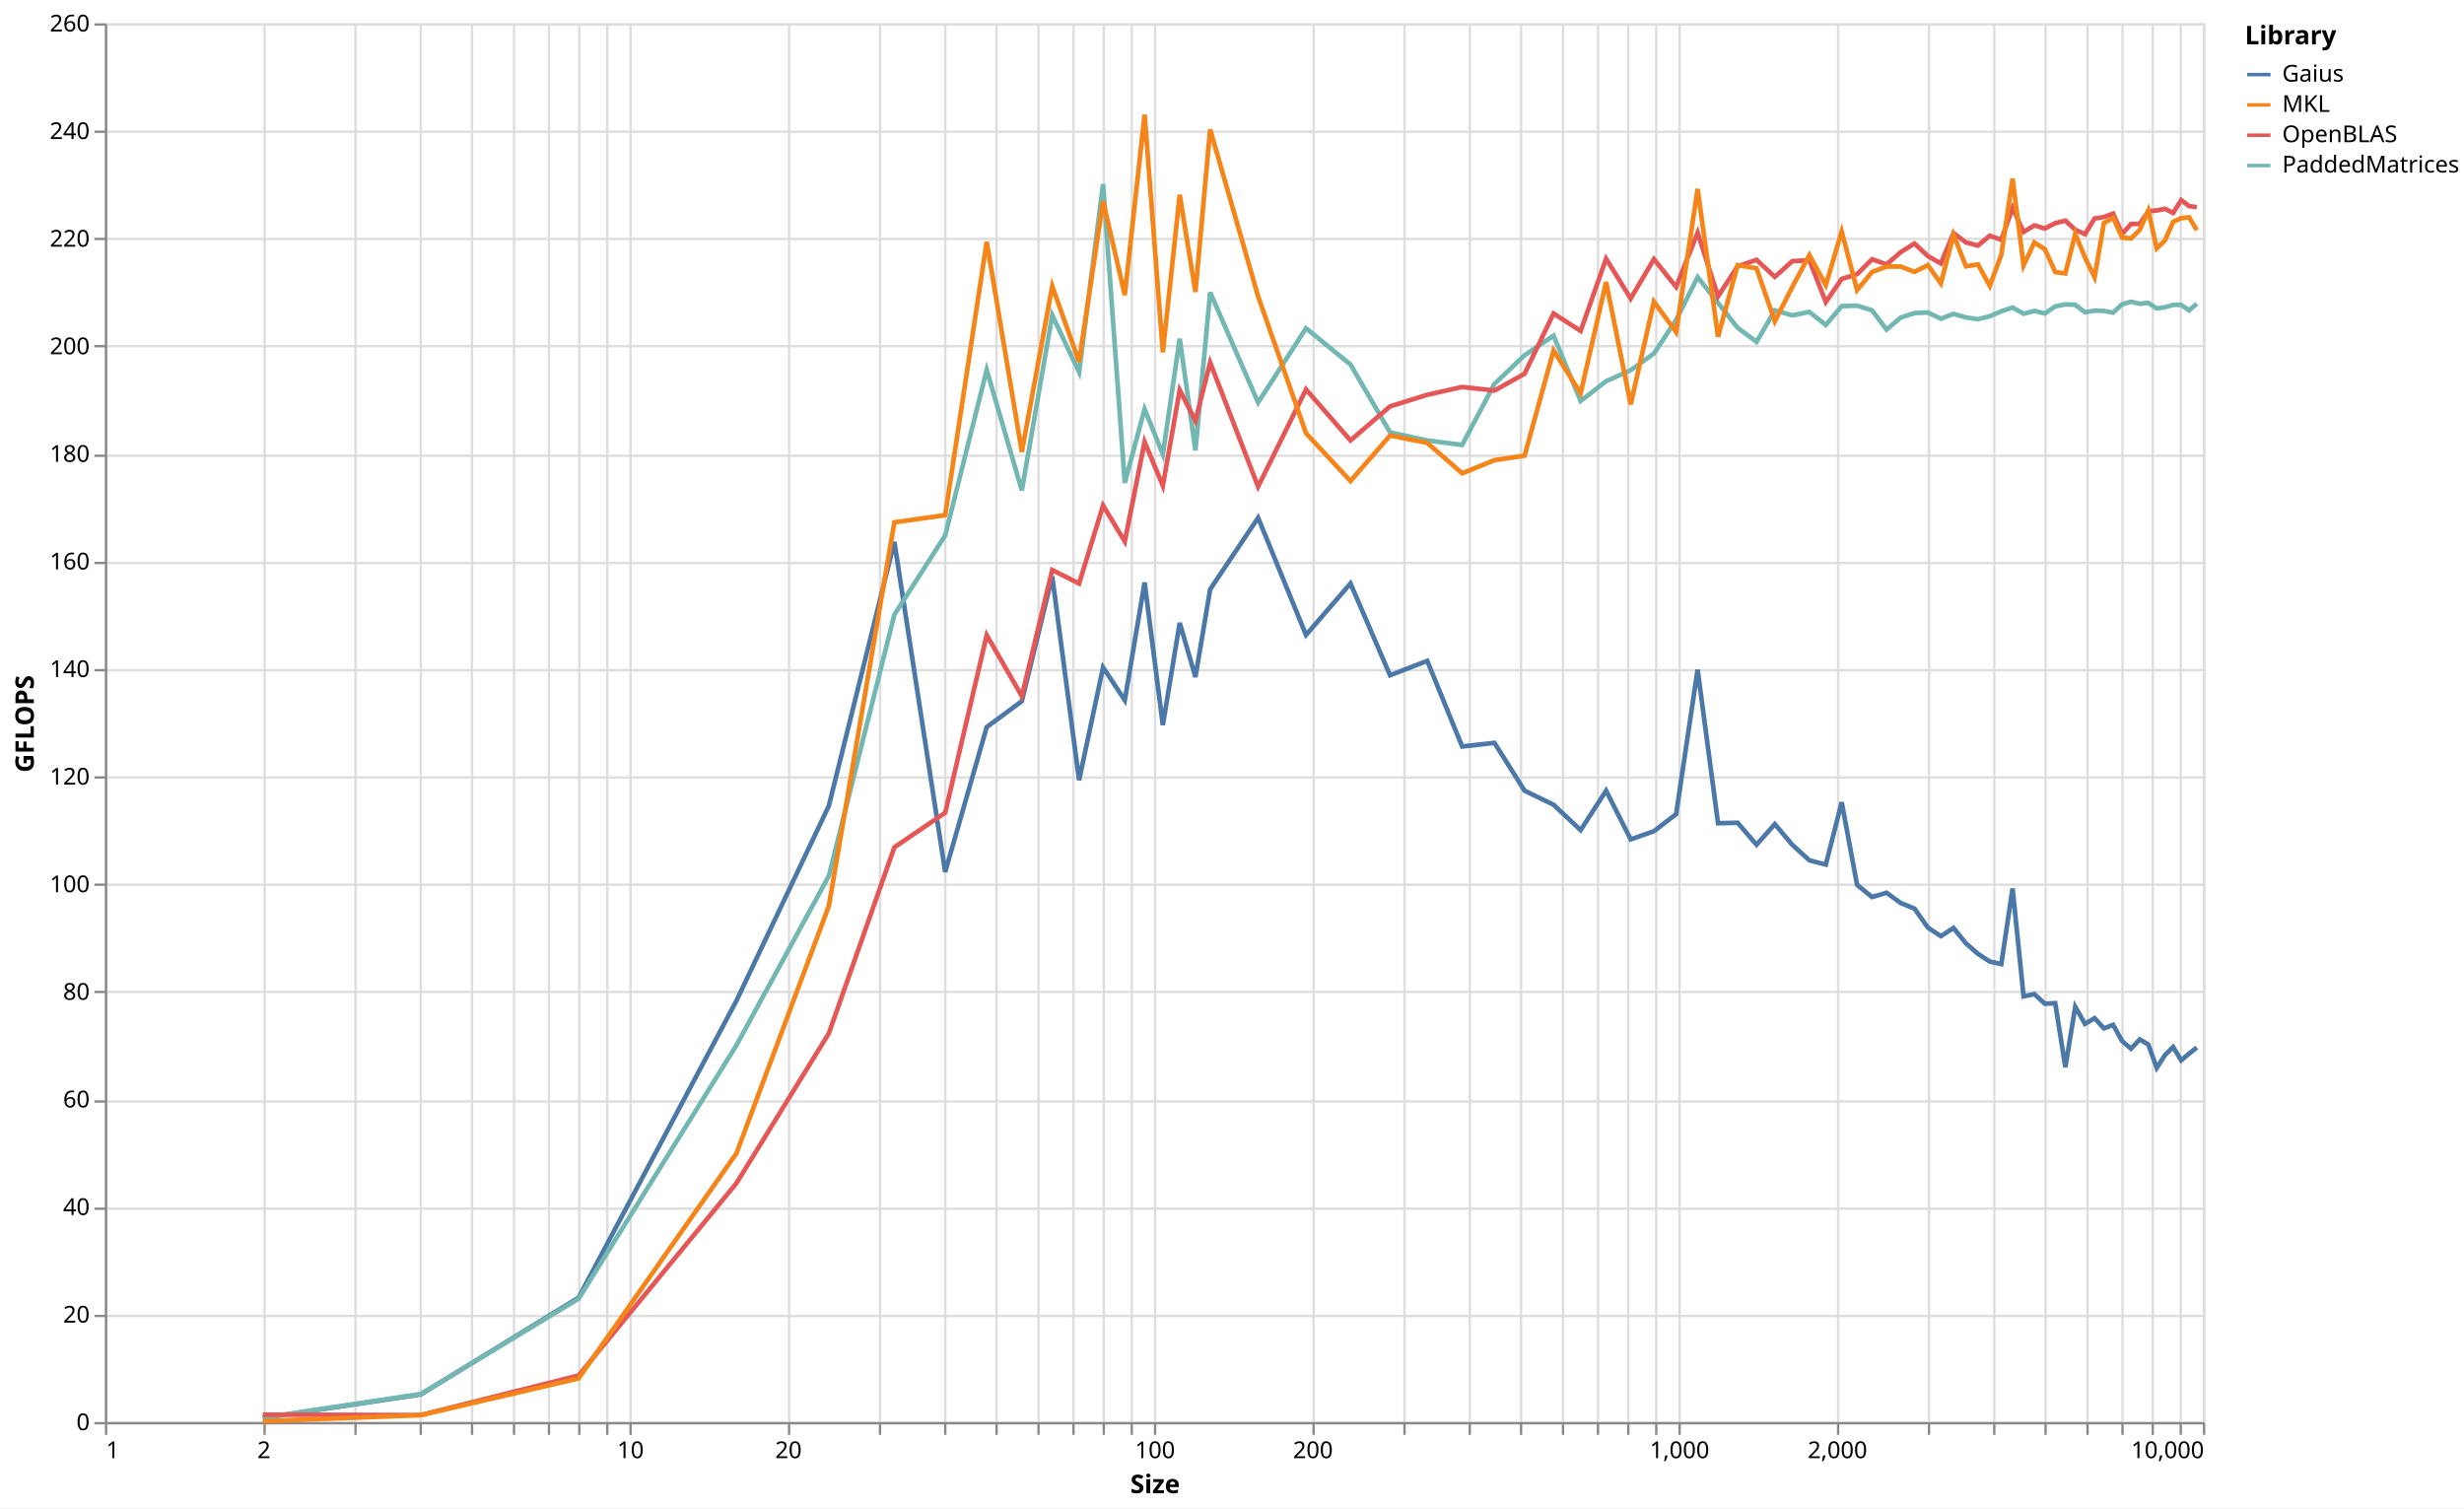
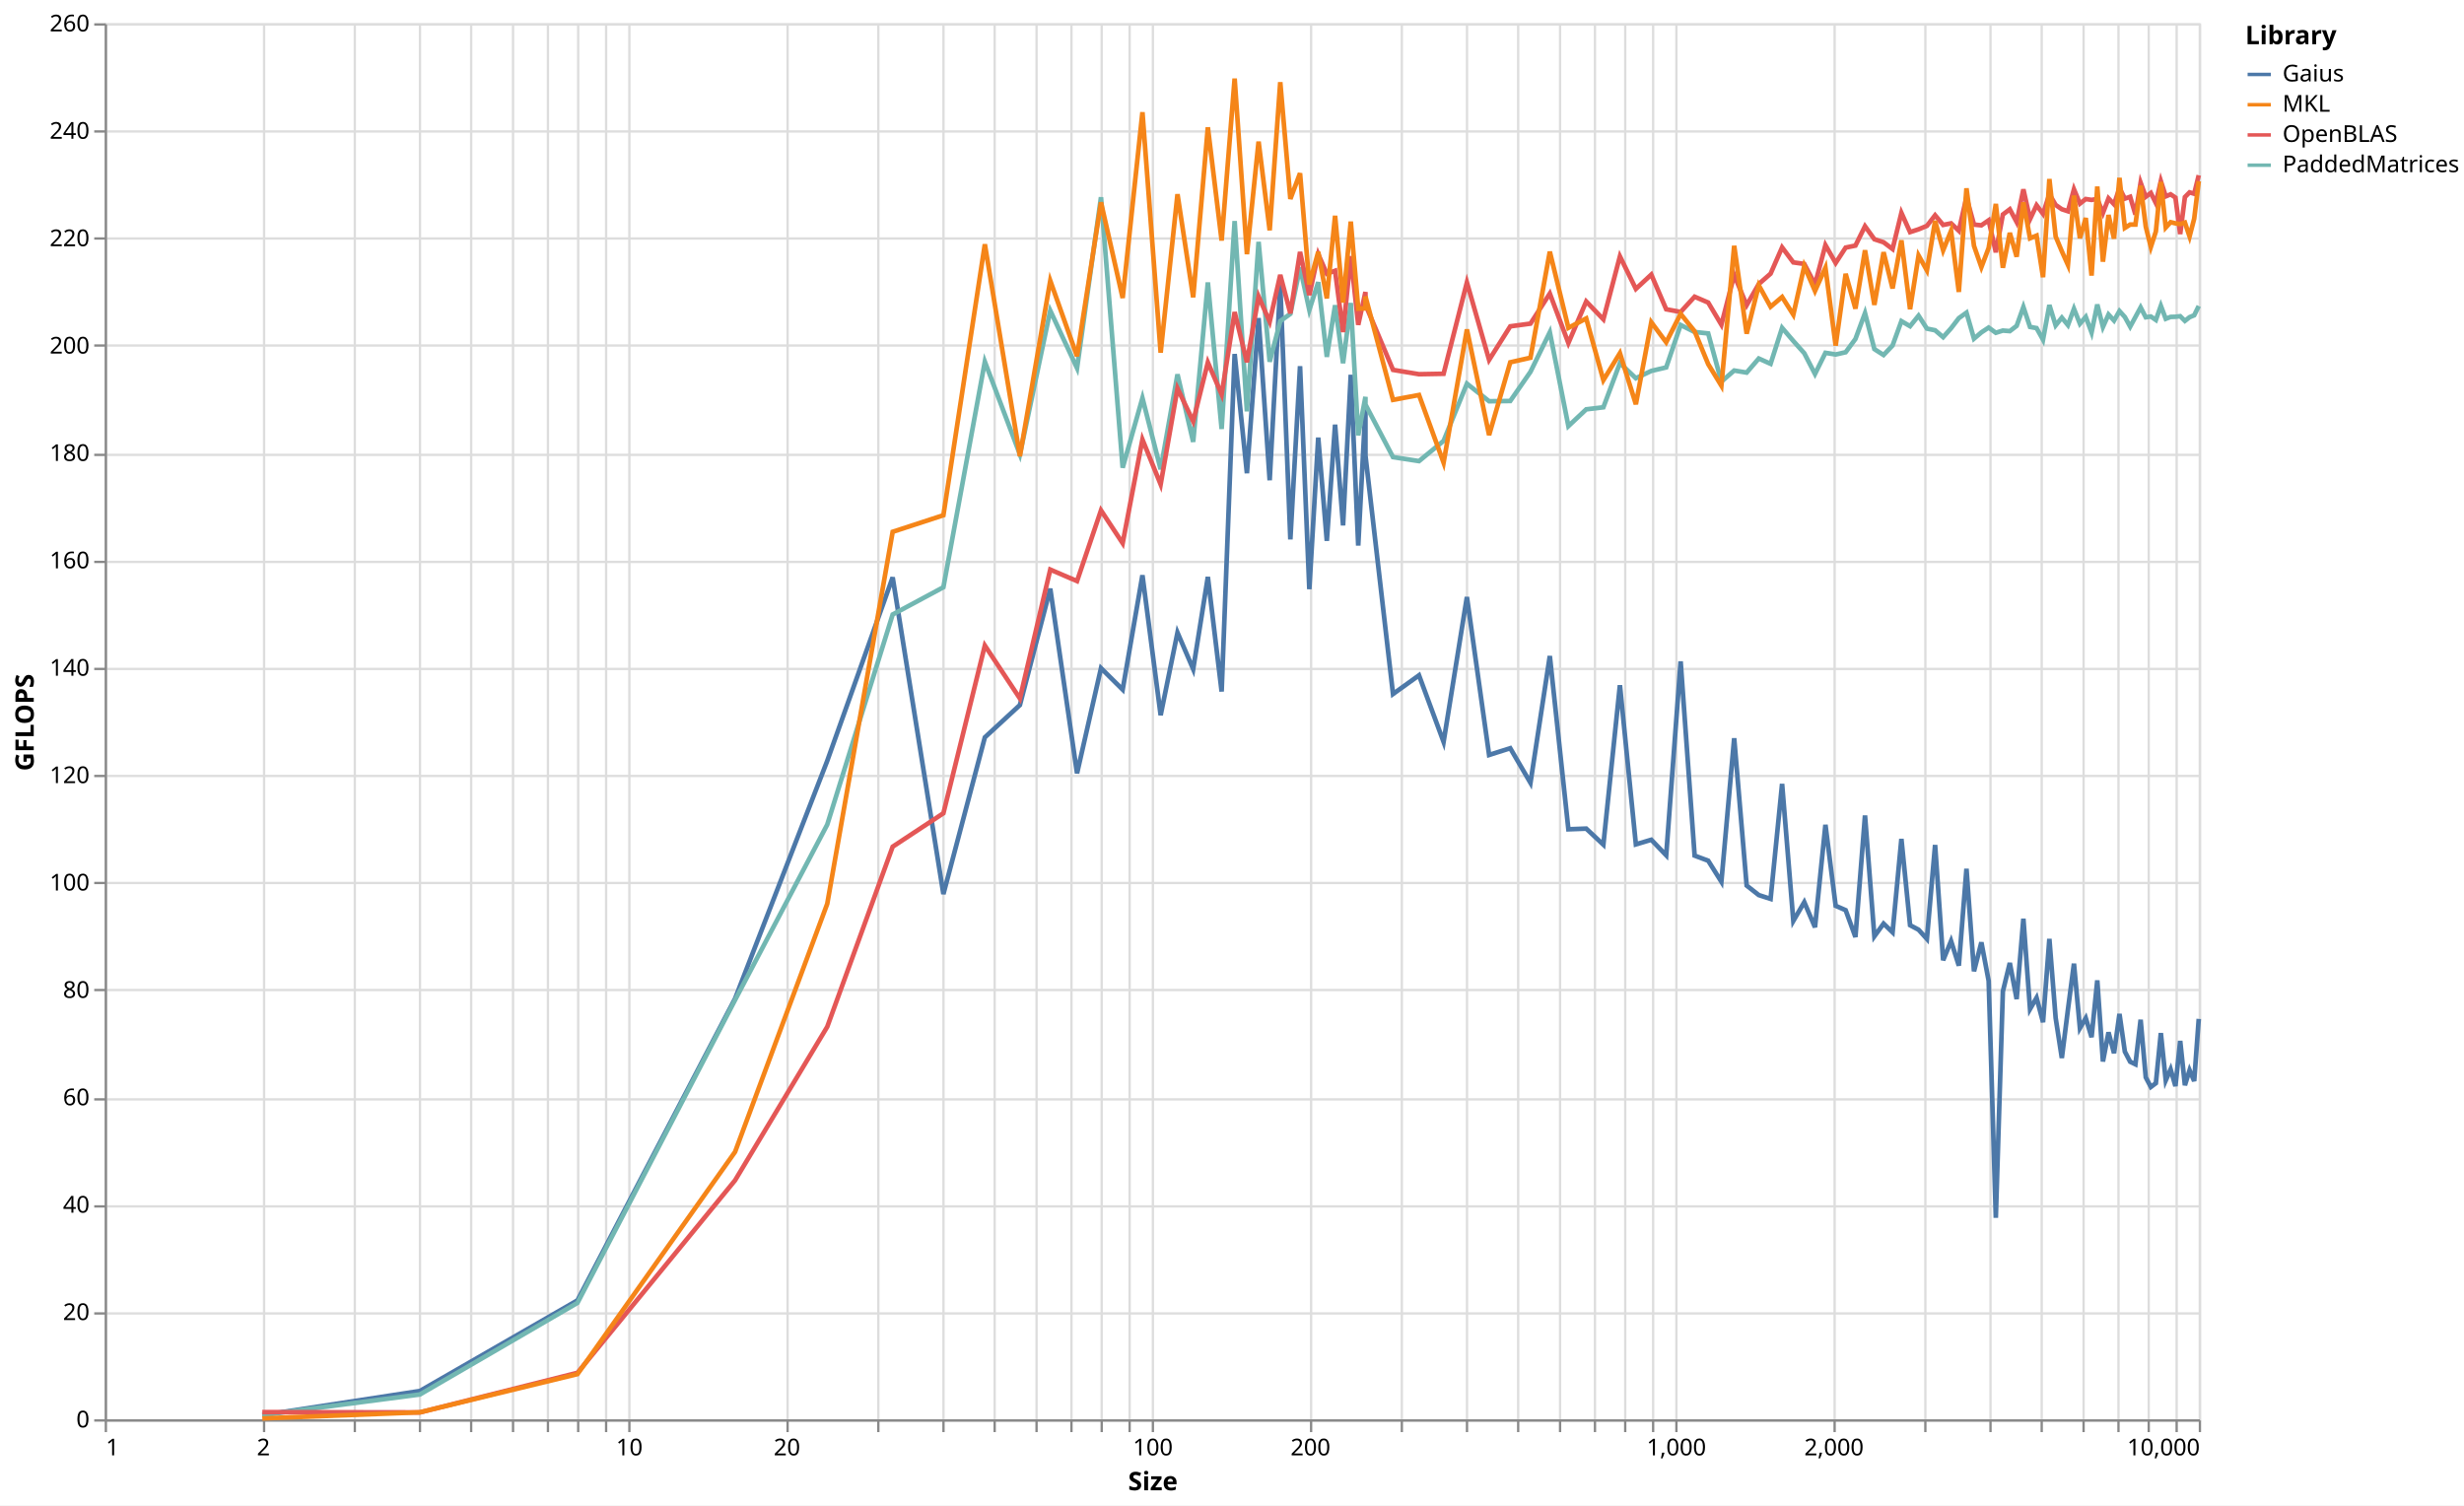
- <svg xmlns="http://www.w3.org/2000/svg" class="marks" width="1057" height="647" viewBox="0 0 1057 647" version="1.1">
-   <rect width="1057" height="647" style="fill: white;" />
+ <svg xmlns="http://www.w3.org/2000/svg" class="marks" width="1059" height="647" viewBox="0 0 1059 647" version="1.1">
+   <rect width="1059" height="647" style="fill: white;" />
  <g transform="translate(45,10)">
    <g class="mark-group role-frame root">
      <g transform="translate(0,0)">
        <path class="background" d="M0.5,0.5h900v600h-900Z" style="fill: none; stroke: #ddd;" />
        <g>
          <g class="mark-group role-axis">
            <g transform="translate(0.5,600.5)">
              <path class="background" d="M0,0h0v0h0Z" style="pointer-events: none; fill: none;" />
              <g>
                <g class="mark-rule role-axis-grid" style="pointer-events: none;">
                  <line transform="translate(0,-600)" x2="0" y2="600" style="fill: none; stroke: #ddd; stroke-width: 1; opacity: 1;" />
                  <line transform="translate(68,-600)" x2="0" y2="600" style="fill: none; stroke: #ddd; stroke-width: 1; opacity: 1;" />
                  <line transform="translate(107,-600)" x2="0" y2="600" style="fill: none; stroke: #ddd; stroke-width: 1; opacity: 1;" />
                  <line transform="translate(135,-600)" x2="0" y2="600" style="fill: none; stroke: #ddd; stroke-width: 1; opacity: 1;" />
                  <line transform="translate(157,-600)" x2="0" y2="600" style="fill: none; stroke: #ddd; stroke-width: 1; opacity: 1;" />
                  <line transform="translate(175,-600)" x2="0" y2="600" style="fill: none; stroke: #ddd; stroke-width: 1; opacity: 1;" />
                  <line transform="translate(190,-600)" x2="0" y2="600" style="fill: none; stroke: #ddd; stroke-width: 1; opacity: 1;" />
                  <line transform="translate(203,-600)" x2="0" y2="600" style="fill: none; stroke: #ddd; stroke-width: 1; opacity: 1;" />
                  <line transform="translate(215,-600)" x2="0" y2="600" style="fill: none; stroke: #ddd; stroke-width: 1; opacity: 1;" />
                  <line transform="translate(225,-600)" x2="0" y2="600" style="fill: none; stroke: #ddd; stroke-width: 1; opacity: 1;" />
                  <line transform="translate(293,-600)" x2="0" y2="600" style="fill: none; stroke: #ddd; stroke-width: 1; opacity: 1;" />
                  <line transform="translate(332,-600)" x2="0" y2="600" style="fill: none; stroke: #ddd; stroke-width: 1; opacity: 1;" />
                  <line transform="translate(360,-600)" x2="0" y2="600" style="fill: none; stroke: #ddd; stroke-width: 1; opacity: 1;" />
                  <line transform="translate(382,-600)" x2="0" y2="600" style="fill: none; stroke: #ddd; stroke-width: 1; opacity: 1;" />
                  <line transform="translate(400,-600)" x2="0" y2="600" style="fill: none; stroke: #ddd; stroke-width: 1; opacity: 1;" />
                  <line transform="translate(415,-600)" x2="0" y2="600" style="fill: none; stroke: #ddd; stroke-width: 1; opacity: 1;" />
                  <line transform="translate(428,-600)" x2="0" y2="600" style="fill: none; stroke: #ddd; stroke-width: 1; opacity: 1;" />
                  <line transform="translate(440,-600)" x2="0" y2="600" style="fill: none; stroke: #ddd; stroke-width: 1; opacity: 1;" />
                  <line transform="translate(450,-600)" x2="0" y2="600" style="fill: none; stroke: #ddd; stroke-width: 1; opacity: 1;" />
                  <line transform="translate(518,-600)" x2="0" y2="600" style="fill: none; stroke: #ddd; stroke-width: 1; opacity: 1;" />
                  <line transform="translate(557,-600)" x2="0" y2="600" style="fill: none; stroke: #ddd; stroke-width: 1; opacity: 1;" />
                  <line transform="translate(585,-600)" x2="0" y2="600" style="fill: none; stroke: #ddd; stroke-width: 1; opacity: 1;" />
                  <line transform="translate(607,-600)" x2="0" y2="600" style="fill: none; stroke: #ddd; stroke-width: 1; opacity: 1;" />
                  <line transform="translate(625,-600)" x2="0" y2="600" style="fill: none; stroke: #ddd; stroke-width: 1; opacity: 1;" />
                  <line transform="translate(640,-600)" x2="0" y2="600" style="fill: none; stroke: #ddd; stroke-width: 1; opacity: 1;" />
                  <line transform="translate(653,-600)" x2="0" y2="600" style="fill: none; stroke: #ddd; stroke-width: 1; opacity: 1;" />
                  <line transform="translate(665,-600)" x2="0" y2="600" style="fill: none; stroke: #ddd; stroke-width: 1; opacity: 1;" />
                  <line transform="translate(675,-600)" x2="0" y2="600" style="fill: none; stroke: #ddd; stroke-width: 1; opacity: 1;" />
                  <line transform="translate(743,-600)" x2="0" y2="600" style="fill: none; stroke: #ddd; stroke-width: 1; opacity: 1;" />
                  <line transform="translate(782,-600)" x2="0" y2="600" style="fill: none; stroke: #ddd; stroke-width: 1; opacity: 1;" />
                  <line transform="translate(810,-600)" x2="0" y2="600" style="fill: none; stroke: #ddd; stroke-width: 1; opacity: 1;" />
                  <line transform="translate(832,-600)" x2="0" y2="600" style="fill: none; stroke: #ddd; stroke-width: 1; opacity: 1;" />
                  <line transform="translate(850,-600)" x2="0" y2="600" style="fill: none; stroke: #ddd; stroke-width: 1; opacity: 1;" />
                  <line transform="translate(865,-600)" x2="0" y2="600" style="fill: none; stroke: #ddd; stroke-width: 1; opacity: 1;" />
                  <line transform="translate(878,-600)" x2="0" y2="600" style="fill: none; stroke: #ddd; stroke-width: 1; opacity: 1;" />
                  <line transform="translate(890,-600)" x2="0" y2="600" style="fill: none; stroke: #ddd; stroke-width: 1; opacity: 1;" />
                  <line transform="translate(900,-600)" x2="0" y2="600" style="fill: none; stroke: #ddd; stroke-width: 1; opacity: 1;" />
                </g>
              </g>
              <path class="foreground" d="" style="pointer-events: none; display: none; fill: none;" />
            </g>
          </g>
          <g class="mark-group role-axis">
            <g transform="translate(0.5,0.5)">
              <path class="background" d="M0,0h0v0h0Z" style="pointer-events: none; fill: none;" />
              <g>
                <g class="mark-rule role-axis-grid" style="pointer-events: none;">
                  <line transform="translate(0,600)" x2="900" y2="0" style="fill: none; stroke: #ddd; stroke-width: 1; opacity: 1;" />
                  <line transform="translate(0,554)" x2="900" y2="0" style="fill: none; stroke: #ddd; stroke-width: 1; opacity: 1;" />
                  <line transform="translate(0,508)" x2="900" y2="0" style="fill: none; stroke: #ddd; stroke-width: 1; opacity: 1;" />
                  <line transform="translate(0,462)" x2="900" y2="0" style="fill: none; stroke: #ddd; stroke-width: 1; opacity: 1;" />
                  <line transform="translate(0,415)" x2="900" y2="0" style="fill: none; stroke: #ddd; stroke-width: 1; opacity: 1;" />
                  <line transform="translate(0,369)" x2="900" y2="0" style="fill: none; stroke: #ddd; stroke-width: 1; opacity: 1;" />
                  <line transform="translate(0,323)" x2="900" y2="0" style="fill: none; stroke: #ddd; stroke-width: 1; opacity: 1;" />
                  <line transform="translate(0,277)" x2="900" y2="0" style="fill: none; stroke: #ddd; stroke-width: 1; opacity: 1;" />
                  <line transform="translate(0,231)" x2="900" y2="0" style="fill: none; stroke: #ddd; stroke-width: 1; opacity: 1;" />
                  <line transform="translate(0,185)" x2="900" y2="0" style="fill: none; stroke: #ddd; stroke-width: 1; opacity: 1;" />
                  <line transform="translate(0,138)" x2="900" y2="0" style="fill: none; stroke: #ddd; stroke-width: 1; opacity: 1;" />
                  <line transform="translate(0,92)" x2="900" y2="0" style="fill: none; stroke: #ddd; stroke-width: 1; opacity: 1;" />
                  <line transform="translate(0,46)" x2="900" y2="0" style="fill: none; stroke: #ddd; stroke-width: 1; opacity: 1;" />
                  <line transform="translate(0,0)" x2="900" y2="0" style="fill: none; stroke: #ddd; stroke-width: 1; opacity: 1;" />
                </g>
              </g>
              <path class="foreground" d="" style="pointer-events: none; display: none; fill: none;" />
            </g>
          </g>
          <g class="mark-group role-axis">
            <g transform="translate(0.5,600.5)">
              <path class="background" d="M0,0h0v0h0Z" style="pointer-events: none; fill: none;" />
              <g>
                <g class="mark-rule role-axis-tick" style="pointer-events: none;">
                  <line transform="translate(0,0)" x2="0" y2="5" style="fill: none; stroke: #888; stroke-width: 1; opacity: 1;" />
                  <line transform="translate(68,0)" x2="0" y2="5" style="fill: none; stroke: #888; stroke-width: 1; opacity: 1;" />
                  <line transform="translate(107,0)" x2="0" y2="5" style="fill: none; stroke: #888; stroke-width: 1; opacity: 1;" />
                  <line transform="translate(135,0)" x2="0" y2="5" style="fill: none; stroke: #888; stroke-width: 1; opacity: 1;" />
                  <line transform="translate(157,0)" x2="0" y2="5" style="fill: none; stroke: #888; stroke-width: 1; opacity: 1;" />
                  <line transform="translate(175,0)" x2="0" y2="5" style="fill: none; stroke: #888; stroke-width: 1; opacity: 1;" />
                  <line transform="translate(190,0)" x2="0" y2="5" style="fill: none; stroke: #888; stroke-width: 1; opacity: 1;" />
                  <line transform="translate(203,0)" x2="0" y2="5" style="fill: none; stroke: #888; stroke-width: 1; opacity: 1;" />
                  <line transform="translate(215,0)" x2="0" y2="5" style="fill: none; stroke: #888; stroke-width: 1; opacity: 1;" />
                  <line transform="translate(225,0)" x2="0" y2="5" style="fill: none; stroke: #888; stroke-width: 1; opacity: 1;" />
                  <line transform="translate(293,0)" x2="0" y2="5" style="fill: none; stroke: #888; stroke-width: 1; opacity: 1;" />
                  <line transform="translate(332,0)" x2="0" y2="5" style="fill: none; stroke: #888; stroke-width: 1; opacity: 1;" />
                  <line transform="translate(360,0)" x2="0" y2="5" style="fill: none; stroke: #888; stroke-width: 1; opacity: 1;" />
                  <line transform="translate(382,0)" x2="0" y2="5" style="fill: none; stroke: #888; stroke-width: 1; opacity: 1;" />
                  <line transform="translate(400,0)" x2="0" y2="5" style="fill: none; stroke: #888; stroke-width: 1; opacity: 1;" />
                  <line transform="translate(415,0)" x2="0" y2="5" style="fill: none; stroke: #888; stroke-width: 1; opacity: 1;" />
                  <line transform="translate(428,0)" x2="0" y2="5" style="fill: none; stroke: #888; stroke-width: 1; opacity: 1;" />
                  <line transform="translate(440,0)" x2="0" y2="5" style="fill: none; stroke: #888; stroke-width: 1; opacity: 1;" />
                  <line transform="translate(450,0)" x2="0" y2="5" style="fill: none; stroke: #888; stroke-width: 1; opacity: 1;" />
                  <line transform="translate(518,0)" x2="0" y2="5" style="fill: none; stroke: #888; stroke-width: 1; opacity: 1;" />
                  <line transform="translate(557,0)" x2="0" y2="5" style="fill: none; stroke: #888; stroke-width: 1; opacity: 1;" />
                  <line transform="translate(585,0)" x2="0" y2="5" style="fill: none; stroke: #888; stroke-width: 1; opacity: 1;" />
                  <line transform="translate(607,0)" x2="0" y2="5" style="fill: none; stroke: #888; stroke-width: 1; opacity: 1;" />
                  <line transform="translate(625,0)" x2="0" y2="5" style="fill: none; stroke: #888; stroke-width: 1; opacity: 1;" />
                  <line transform="translate(640,0)" x2="0" y2="5" style="fill: none; stroke: #888; stroke-width: 1; opacity: 1;" />
                  <line transform="translate(653,0)" x2="0" y2="5" style="fill: none; stroke: #888; stroke-width: 1; opacity: 1;" />
                  <line transform="translate(665,0)" x2="0" y2="5" style="fill: none; stroke: #888; stroke-width: 1; opacity: 1;" />
                  <line transform="translate(675,0)" x2="0" y2="5" style="fill: none; stroke: #888; stroke-width: 1; opacity: 1;" />
                  <line transform="translate(743,0)" x2="0" y2="5" style="fill: none; stroke: #888; stroke-width: 1; opacity: 1;" />
                  <line transform="translate(782,0)" x2="0" y2="5" style="fill: none; stroke: #888; stroke-width: 1; opacity: 1;" />
                  <line transform="translate(810,0)" x2="0" y2="5" style="fill: none; stroke: #888; stroke-width: 1; opacity: 1;" />
                  <line transform="translate(832,0)" x2="0" y2="5" style="fill: none; stroke: #888; stroke-width: 1; opacity: 1;" />
                  <line transform="translate(850,0)" x2="0" y2="5" style="fill: none; stroke: #888; stroke-width: 1; opacity: 1;" />
                  <line transform="translate(865,0)" x2="0" y2="5" style="fill: none; stroke: #888; stroke-width: 1; opacity: 1;" />
                  <line transform="translate(878,0)" x2="0" y2="5" style="fill: none; stroke: #888; stroke-width: 1; opacity: 1;" />
                  <line transform="translate(890,0)" x2="0" y2="5" style="fill: none; stroke: #888; stroke-width: 1; opacity: 1;" />
                  <line transform="translate(900,0)" x2="0" y2="5" style="fill: none; stroke: #888; stroke-width: 1; opacity: 1;" />
                </g>
                <g class="mark-text role-axis-label" style="pointer-events: none;">
                  <text text-anchor="start" transform="translate(0,15)" style="font-family: sans-serif; font-size: 10px; fill: #000; opacity: 1;">1</text>
                  <text text-anchor="middle" transform="translate(67.73175,15)" style="font-family: sans-serif; font-size: 10px; fill: #000; opacity: 1;">2</text>
                  <text text-anchor="middle" transform="translate(107.3523,15)" style="font-family: sans-serif; font-size: 10px; fill: #000; opacity: 1;" />
                  <text text-anchor="middle" transform="translate(135.4635,15)" style="font-family: sans-serif; font-size: 10px; fill: #000; opacity: 1;" />
                  <text text-anchor="middle" transform="translate(157.2683,15)" style="font-family: sans-serif; font-size: 10px; fill: #000; opacity: 1;" />
                  <text text-anchor="middle" transform="translate(175.084,15)" style="font-family: sans-serif; font-size: 10px; fill: #000; opacity: 1;" />
                  <text text-anchor="middle" transform="translate(190.1471,15)" style="font-family: sans-serif; font-size: 10px; fill: #000; opacity: 1;" />
                  <text text-anchor="middle" transform="translate(203.1952,15)" style="font-family: sans-serif; font-size: 10px; fill: #000; opacity: 1;" />
                  <text text-anchor="middle" transform="translate(214.7046,15)" style="font-family: sans-serif; font-size: 10px; fill: #000; opacity: 1;" />
                  <text text-anchor="middle" transform="translate(225,15)" style="font-family: sans-serif; font-size: 10px; fill: #000; opacity: 1;">10</text>
                  <text text-anchor="middle" transform="translate(292.7317,15)" style="font-family: sans-serif; font-size: 10px; fill: #000; opacity: 1;">20</text>
                  <text text-anchor="middle" transform="translate(332.3523,15)" style="font-family: sans-serif; font-size: 10px; fill: #000; opacity: 1;" />
                  <text text-anchor="middle" transform="translate(360.4635,15)" style="font-family: sans-serif; font-size: 10px; fill: #000; opacity: 1;" />
                  <text text-anchor="middle" transform="translate(382.2683,15)" style="font-family: sans-serif; font-size: 10px; fill: #000; opacity: 1;" />
                  <text text-anchor="middle" transform="translate(400.084,15)" style="font-family: sans-serif; font-size: 10px; fill: #000; opacity: 1;" />
                  <text text-anchor="middle" transform="translate(415.1471,15)" style="font-family: sans-serif; font-size: 10px; fill: #000; opacity: 1;" />
                  <text text-anchor="middle" transform="translate(428.1952,15)" style="font-family: sans-serif; font-size: 10px; fill: #000; opacity: 1;" />
                  <text text-anchor="middle" transform="translate(439.7046,15)" style="font-family: sans-serif; font-size: 10px; fill: #000; opacity: 1;" />
                  <text text-anchor="middle" transform="translate(450,15)" style="font-family: sans-serif; font-size: 10px; fill: #000; opacity: 1;">100</text>
                  <text text-anchor="middle" transform="translate(517.7317,15)" style="font-family: sans-serif; font-size: 10px; fill: #000; opacity: 1;">200</text>
                  <text text-anchor="middle" transform="translate(557.3523,15)" style="font-family: sans-serif; font-size: 10px; fill: #000; opacity: 1;" />
                  <text text-anchor="middle" transform="translate(585.4635,15)" style="font-family: sans-serif; font-size: 10px; fill: #000; opacity: 1;" />
                  <text text-anchor="middle" transform="translate(607.2683,15)" style="font-family: sans-serif; font-size: 10px; fill: #000; opacity: 1;" />
                  <text text-anchor="middle" transform="translate(625.084,15)" style="font-family: sans-serif; font-size: 10px; fill: #000; opacity: 1;" />
                  <text text-anchor="middle" transform="translate(640.1471,15)" style="font-family: sans-serif; font-size: 10px; fill: #000; opacity: 1;" />
                  <text text-anchor="middle" transform="translate(653.1952,15)" style="font-family: sans-serif; font-size: 10px; fill: #000; opacity: 1;" />
                  <text text-anchor="middle" transform="translate(664.7046,15)" style="font-family: sans-serif; font-size: 10px; fill: #000; opacity: 1;" />
                  <text text-anchor="middle" transform="translate(675,15)" style="font-family: sans-serif; font-size: 10px; fill: #000; opacity: 1;">1,000</text>
                  <text text-anchor="middle" transform="translate(742.7317,15)" style="font-family: sans-serif; font-size: 10px; fill: #000; opacity: 1;">2,000</text>
                  <text text-anchor="middle" transform="translate(782.3523,15)" style="font-family: sans-serif; font-size: 10px; fill: #000; opacity: 1;" />
                  <text text-anchor="middle" transform="translate(810.4635,15)" style="font-family: sans-serif; font-size: 10px; fill: #000; opacity: 1;" />
                  <text text-anchor="middle" transform="translate(832.2683,15)" style="font-family: sans-serif; font-size: 10px; fill: #000; opacity: 1;" />
                  <text text-anchor="middle" transform="translate(850.084,15)" style="font-family: sans-serif; font-size: 10px; fill: #000; opacity: 1;" />
                  <text text-anchor="middle" transform="translate(865.1471,15)" style="font-family: sans-serif; font-size: 10px; fill: #000; opacity: 1;" />
                  <text text-anchor="middle" transform="translate(878.1952,15)" style="font-family: sans-serif; font-size: 10px; fill: #000; opacity: 1;" />
                  <text text-anchor="middle" transform="translate(889.7046,15)" style="font-family: sans-serif; font-size: 10px; fill: #000; opacity: 1;" />
                  <text text-anchor="end" transform="translate(900,15)" style="font-family: sans-serif; font-size: 10px; fill: #000; opacity: 1;">10,000</text>
                </g>
                <g class="mark-rule role-axis-domain" style="pointer-events: none;">
                  <line transform="translate(0,0)" x2="900" y2="0" style="fill: none; stroke: #888; stroke-width: 1; opacity: 1;" />
                </g>
                <g class="mark-text role-axis-title" style="pointer-events: none;">
                  <text text-anchor="middle" transform="translate(450,30)" style="font-family: sans-serif; font-size: 11px; font-weight: bold; fill: #000; opacity: 1;">Size</text>
                </g>
              </g>
              <path class="foreground" d="" style="pointer-events: none; display: none; fill: none;" />
            </g>
          </g>
          <g class="mark-group role-axis">
            <g transform="translate(0.5,0.5)">
              <path class="background" d="M0,0h0v0h0Z" style="pointer-events: none; fill: none;" />
              <g>
                <g class="mark-rule role-axis-tick" style="pointer-events: none;">
                  <line transform="translate(0,600)" x2="-5" y2="0" style="fill: none; stroke: #888; stroke-width: 1; opacity: 1;" />
                  <line transform="translate(0,554)" x2="-5" y2="0" style="fill: none; stroke: #888; stroke-width: 1; opacity: 1;" />
                  <line transform="translate(0,508)" x2="-5" y2="0" style="fill: none; stroke: #888; stroke-width: 1; opacity: 1;" />
                  <line transform="translate(0,462)" x2="-5" y2="0" style="fill: none; stroke: #888; stroke-width: 1; opacity: 1;" />
                  <line transform="translate(0,415)" x2="-5" y2="0" style="fill: none; stroke: #888; stroke-width: 1; opacity: 1;" />
                  <line transform="translate(0,369)" x2="-5" y2="0" style="fill: none; stroke: #888; stroke-width: 1; opacity: 1;" />
                  <line transform="translate(0,323)" x2="-5" y2="0" style="fill: none; stroke: #888; stroke-width: 1; opacity: 1;" />
                  <line transform="translate(0,277)" x2="-5" y2="0" style="fill: none; stroke: #888; stroke-width: 1; opacity: 1;" />
                  <line transform="translate(0,231)" x2="-5" y2="0" style="fill: none; stroke: #888; stroke-width: 1; opacity: 1;" />
                  <line transform="translate(0,185)" x2="-5" y2="0" style="fill: none; stroke: #888; stroke-width: 1; opacity: 1;" />
                  <line transform="translate(0,138)" x2="-5" y2="0" style="fill: none; stroke: #888; stroke-width: 1; opacity: 1;" />
                  <line transform="translate(0,92)" x2="-5" y2="0" style="fill: none; stroke: #888; stroke-width: 1; opacity: 1;" />
                  <line transform="translate(0,46)" x2="-5" y2="0" style="fill: none; stroke: #888; stroke-width: 1; opacity: 1;" />
                  <line transform="translate(0,0)" x2="-5" y2="0" style="fill: none; stroke: #888; stroke-width: 1; opacity: 1;" />
                </g>
                <g class="mark-text role-axis-label" style="pointer-events: none;">
                  <text text-anchor="end" transform="translate(-7,603)" style="font-family: sans-serif; font-size: 10px; fill: #000; opacity: 1;">0</text>
                  <text text-anchor="end" transform="translate(-7,556.8462)" style="font-family: sans-serif; font-size: 10px; fill: #000; opacity: 1;">20</text>
                  <text text-anchor="end" transform="translate(-7,510.6923)" style="font-family: sans-serif; font-size: 10px; fill: #000; opacity: 1;">40</text>
                  <text text-anchor="end" transform="translate(-7,464.5385)" style="font-family: sans-serif; font-size: 10px; fill: #000; opacity: 1;">60</text>
                  <text text-anchor="end" transform="translate(-7,418.3846)" style="font-family: sans-serif; font-size: 10px; fill: #000; opacity: 1;">80</text>
                  <text text-anchor="end" transform="translate(-7,372.2308)" style="font-family: sans-serif; font-size: 10px; fill: #000; opacity: 1;">100</text>
                  <text text-anchor="end" transform="translate(-7,326.0769)" style="font-family: sans-serif; font-size: 10px; fill: #000; opacity: 1;">120</text>
                  <text text-anchor="end" transform="translate(-7,279.9231)" style="font-family: sans-serif; font-size: 10px; fill: #000; opacity: 1;">140</text>
                  <text text-anchor="end" transform="translate(-7,233.7692)" style="font-family: sans-serif; font-size: 10px; fill: #000; opacity: 1;">160</text>
                  <text text-anchor="end" transform="translate(-7,187.6154)" style="font-family: sans-serif; font-size: 10px; fill: #000; opacity: 1;">180</text>
                  <text text-anchor="end" transform="translate(-7,141.4615)" style="font-family: sans-serif; font-size: 10px; fill: #000; opacity: 1;">200</text>
                  <text text-anchor="end" transform="translate(-7,95.30769)" style="font-family: sans-serif; font-size: 10px; fill: #000; opacity: 1;">220</text>
                  <text text-anchor="end" transform="translate(-7,49.15385)" style="font-family: sans-serif; font-size: 10px; fill: #000; opacity: 1;">240</text>
                  <text text-anchor="end" transform="translate(-7,3)" style="font-family: sans-serif; font-size: 10px; fill: #000; opacity: 1;">260</text>
                </g>
                <g class="mark-rule role-axis-domain" style="pointer-events: none;">
                  <line transform="translate(0,600)" x2="0" y2="-600" style="fill: none; stroke: #888; stroke-width: 1; opacity: 1;" />
                </g>
                <g class="mark-text role-axis-title" style="pointer-events: none;">
                  <text text-anchor="middle" transform="translate(-29,300) rotate(-90) translate(0,-2)" style="font-family: sans-serif; font-size: 11px; font-weight: bold; fill: #000; opacity: 1;">GFLOPS</text>
                </g>
              </g>
              <path class="foreground" d="" style="pointer-events: none; display: none; fill: none;" />
            </g>
          </g>
          <g class="mark-group role-scope pathgroup">
            <g transform="translate(0,0)">
              <path class="background" d="M0,0h900v600h-900Z" style="fill: none;" />
              <g>
                <g class="mark-line role-mark marks">
-                   <path d="M67.732,598.291L135.463,588.168L203.195,546.646L270.927,419.251L310.548,335.686L338.659,222.45L360.463,364.013L378.279,301.89L393.342,290.78L406.39,237.267L417.9,324.679L428.195,276.28L437.509,290.367L446.011,239.88L453.833,301.043L461.074,257.206L467.816,280.422L474.122,242.796L494.698,212.117L515.258,262.387L534.318,240.288L551.306,279.66L567.256,273.496L582.235,310.211L596.1,308.673L609.012,329.197L621.434,335.193L633.056,346.086L643.98,329.175L654.53,350.057L664.487,346.566L674.018,339.249L683.242,277.27L691.998,343.131L700.411,342.941L708.505,352.357L716.364,343.513L723.875,352.408L731.18,359.059L738.233,360.881L745.049,334.129L751.645,369.587L758.074,374.794L764.302,372.962L770.378,377.379L776.271,379.769L781.993,387.882L787.584,391.585L793.018,388.06L798.332,394.683L803.503,399.153L808.564,402.495L813.518,403.557L818.345,371.092L823.074,417.39L827.687,416.436L832.21,420.581L836.644,420.328L840.994,447.781L845.243,421.905L849.414,429.199L853.524,426.755L857.529,431.135L861.477,429.641L865.356,436.591L869.154,439.848L872.9,435.879L876.569,438.037L880.19,448.111L883.739,442.566L887.231,439.124L890.677,444.842L894.058,441.985L897.396,439.349" style="fill: none; stroke: #4c78a8; stroke-width: 2;" />
+                   <path d="M67.732,598.219L135.463,587.833L203.195,548.893L270.927,419.188L310.548,316.974L338.659,238.141L360.463,374.257L378.279,306.905L393.342,293.018L406.39,242.993L417.9,322.363L428.195,277.164L437.509,286.384L446.011,237.225L453.833,297.384L461.074,261.872L467.816,277.58L474.122,237.959L480.046,287.211L485.632,142.144L490.915,193.389L495.927,126.698L500.695,196.414L505.24,112.467L509.584,221.829L513.743,147.383L517.732,243.224L521.564,178.067L525.252,222.452L528.806,172.517L532.235,215.82L535.548,151.062L538.752,224.482L541.854,165.475L541.854,185.761L553.702,288.272L564.873,280.243L575.439,308.872L585.463,246.59L594.999,314.466L604.09,311.579L612.778,326.466L621.095,271.943L629.073,346.419L636.738,346.13L644.114,353.022L651.221,284.497L658.079,352.9L664.705,350.921L671.113,357.595L677.317,274.261L683.331,357.744L689.166,359.923L694.831,368.963L700.336,307.29L705.691,370.595L710.903,374.692L715.979,376.335L720.927,326.9L725.753,385.801L730.462,377.723L735.061,388.53L739.554,344.486L743.946,379.305L748.241,381.182L752.444,392.721L756.559,340.492L760.588,392.428L764.537,386.964L768.407,390.701L772.202,350.557L775.924,387.639L779.577,389.58L783.163,393.542L786.685,353.15L790.144,402.71L793.543,394.426L796.883,405.03L800.168,363.39L803.398,407.452L806.576,395.015L809.703,411.57L812.781,513.391L815.811,416.095L818.795,403.862L821.734,419.4L824.629,384.85L827.482,423.682L830.294,418.816L833.066,429.348L835.8,393.518L838.495,427.497L841.154,444.719L843.778,423.894L846.366,404.162L848.921,431.895L851.443,427.572L853.932,435.776L856.39,411.347L858.818,446.225L861.216,433.68L863.585,442.658L865.926,425.758L868.239,441.978L870.524,446.324L872.784,447.423L875.017,428.26L877.226,453.026L879.409,457.157L881.569,455.532L883.705,433.994L885.817,454.342L887.908,449.585L889.976,456.805L892.022,437.37L894.047,456.424L896.052,449.965L898.036,454.645L900,427.909" style="fill: none; stroke: #4c78a8; stroke-width: 2;" />
                </g>
              </g>
              <path class="foreground" d="" style="display: none; fill: none;" />
            </g>
            <g transform="translate(0,0)">
              <path class="background" d="M0,0h900v600h-900Z" style="fill: none;" />
              <g>
                <g class="mark-line role-mark marks">
-                   <path d="M67.732,598.153L135.463,587.981L203.195,547.114L270.927,438.353L310.548,365.753L338.659,253.672L360.463,219.688L378.279,148.696L393.342,200.372L406.39,125.242L417.9,149.611L428.195,68.971L437.509,197.137L446.011,165.457L453.833,184.898L461.074,135.277L467.816,183.161L474.122,115.388L494.698,162.654L515.258,130.826L534.318,146.352L551.306,175.476L567.256,178.942L582.235,180.858L596.1,154.665L609.012,142.386L621.434,133.995L633.056,161.991L643.98,153.525L654.53,148.792L664.487,141.655L674.018,127.276L683.242,108.86L691.998,119.944L700.411,130.615L708.505,136.647L716.364,123.126L723.875,125.28L731.18,123.782L738.233,129.408L745.049,121.331L751.645,121.099L758.074,123.144L764.302,131.37L770.378,126.222L776.271,124.303L781.993,124.03L787.584,126.728L793.018,124.636L798.332,126.167L803.503,126.933L808.564,125.654L813.518,123.525L818.345,121.935L823.074,124.574L827.687,123.37L832.21,124.452L836.644,121.437L840.994,120.573L845.243,120.733L849.414,123.943L853.524,123.266L857.529,123.379L861.477,124.097L865.356,120.51L869.154,119.443L872.9,120.303L876.569,119.922L880.19,122.3L883.739,121.802L887.231,120.771L890.677,120.798L894.058,123.15L897.396,120.275" style="fill: none; stroke: #72b7b2; stroke-width: 2;" />
+                   <path d="M67.732,598.152L135.463,589.324L203.195,549.953L270.927,419.771L310.548,344.393L338.659,254.1L360.463,242.386L378.279,145.441L393.342,185.298L406.39,123.496L417.9,148.208L428.195,74.772L437.509,191.021L446.011,161.067L453.833,191.689L461.074,150.888L467.816,179.911L474.122,111.375L480.046,174.374L485.632,84.998L490.915,166.796L495.927,93.934L500.695,145.475L505.24,128.023L509.584,124.885L513.743,104.915L517.732,123.229L521.564,111.274L525.252,143.382L528.806,121.186L532.235,146.114L535.548,120.216L538.752,177.113L541.854,160.56L541.854,163.844L553.702,186.465L564.873,188.177L575.439,179.479L585.463,154.894L594.999,162.451L604.09,162.338L612.778,149.806L621.095,132.786L629.073,173.137L636.738,165.928L644.114,165.041L651.221,146.059L658.079,152.559L664.705,149.421L671.113,147.909L677.317,129.67L683.331,132.69L689.166,133.31L694.831,154.02L700.336,149.247L705.691,150.132L710.903,144.089L715.979,146.358L720.927,130.902L725.753,136.547L730.462,141.812L735.061,150.736L739.554,141.645L743.946,142.352L748.241,141.383L752.444,135.695L756.559,124.566L760.588,140.045L764.537,142.572L768.407,138.481L772.202,128.026L775.924,130.197L779.577,125.678L783.163,131.232L786.685,131.946L790.144,134.911L793.543,131.091L796.883,126.735L800.168,124.378L803.398,135.551L806.576,132.853L809.703,130.788L812.781,133.023L815.811,132.071L818.795,132.311L821.734,130.058L824.629,121.94L827.482,130.506L830.294,131.023L833.066,136L835.8,121.099L838.495,129.842L841.154,126.524L843.778,129.735L846.366,122.707L848.921,129.132L851.443,126.179L853.932,132.895L856.39,120.878L858.818,130.52L861.216,125.178L863.585,127.781L865.926,123.691L868.239,126.252L870.524,130.385L872.784,126.236L875.017,122.107L877.226,126.361L879.409,126.037L881.569,127.521L883.705,121.425L885.817,127.013L887.908,126.206L889.976,126.143L892.022,125.901L894.047,127.909L896.052,126.33L898.036,125.504L900,121.512" style="fill: none; stroke: #72b7b2; stroke-width: 2;" />
                </g>
              </g>
              <path class="foreground" d="" style="display: none; fill: none;" />
            </g>
            <g transform="translate(0,0)">
              <path class="background" d="M0,0h900v600h-900Z" style="fill: none;" />
              <g>
                <g class="mark-line role-mark marks">
-                   <path d="M67.732,596.829L135.463,597.026L203.195,580.044L270.927,497.526L310.548,433.279L338.659,353.457L360.463,338.621L378.279,262.462L393.342,288.615L406.39,234.514L417.9,240.316L428.195,206.835L437.509,222.282L446.011,179.551L453.833,198.385L461.074,157.296L467.816,170.523L474.122,145.515L494.698,198.737L515.258,157.048L534.318,178.931L551.306,164.306L567.256,159.359L582.235,156.002L596.1,157.546L609.012,150.309L621.434,124.484L633.056,131.962L643.98,100.976L654.53,118.075L664.487,101.155L674.018,113.068L683.242,89.81L691.998,117.127L700.411,104.222L708.505,101.452L716.364,108.763L723.875,102.011L731.18,101.677L738.233,119.56L745.049,109.644L751.645,107.614L758.074,101.218L764.302,103.419L770.378,98.157L776.271,94.457L781.993,99.837L787.584,103.013L793.018,89.974L798.332,93.964L803.503,95.339L808.564,91.103L813.518,92.879L818.345,79.182L823.074,89.514L827.687,86.7L832.21,88.012L836.644,85.731L840.994,84.647L845.243,88.564L849.414,90.448L853.524,83.742L857.529,83.087L861.477,81.619L865.356,90.357L869.154,86.081L872.9,86.036L876.569,80.655L880.19,80.276L883.739,79.58L887.231,81.328L890.677,75.837L894.058,78.386L897.396,78.89" style="fill: none; stroke: #e45756; stroke-width: 2;" />
+                   <path d="M67.732,596.92L135.463,597.026L203.195,580.015L270.927,497.284L310.548,431.283L338.659,353.9L360.463,339.52L378.279,267.432L393.342,290.202L406.39,234.804L417.9,239.746L428.195,209.344L437.509,223.473L446.011,178.901L453.833,198.198L461.074,156.933L467.816,171.078L474.122,145.75L480.046,159.518L485.632,124.121L490.915,145.692L495.927,117.419L500.695,128.261L505.24,108.141L509.584,124.689L513.743,98.277L517.732,116.815L521.564,99.223L525.252,107.628L528.806,106.368L532.235,132.719L535.548,100.09L538.752,129.614L541.854,115.497L541.854,120.937L553.702,148.967L564.873,150.831L575.439,150.64L585.463,111.377L594.999,144.68L604.09,130.26L612.778,129.088L621.095,116.154L629.073,137.435L636.738,119.566L644.114,127.242L651.221,100.185L658.079,114.158L664.705,108.023L671.113,122.918L677.317,124.081L683.331,117.523L689.166,120.037L694.831,129.555L700.336,108.176L705.691,121.17L710.903,112.065L715.979,107.61L720.927,96.317L725.753,102.773L730.462,103.436L735.061,112.214L739.554,95.339L743.946,103.021L748.241,96.417L752.444,95.552L756.559,87.233L760.588,92.821L764.537,94.123L768.407,97.035L772.202,81.471L775.924,89.754L779.577,88.555L783.163,87.077L786.685,82.514L790.144,86.672L793.543,85.991L796.883,89.185L800.168,74.771L803.398,86.531L806.576,86.835L809.703,84.686L812.781,98.444L815.811,82.205L818.795,79.943L821.734,85.43L824.629,71.383L827.482,84.195L830.294,78.208L833.066,81.898L835.8,73.452L838.495,78.086L841.154,79.931L843.778,80.79L846.366,71.346L848.921,77.505L851.443,75.539L853.932,75.923L856.39,75.497L858.818,81.534L861.216,75.262L863.585,77.795L865.926,70.832L868.239,75.366L870.524,74.584L872.784,82.205L875.017,68.512L877.226,74.568L879.409,72.93L881.569,77.299L883.705,67.815L885.817,74.395L887.908,73.522L889.976,74.913L892.022,90.594L894.047,74.698L896.052,72.675L898.036,73.264L900,65.318" style="fill: none; stroke: #e45756; stroke-width: 2;" />
                </g>
              </g>
              <path class="foreground" d="" style="display: none; fill: none;" />
            </g>
            <g transform="translate(0,0)">
              <path class="background" d="M0,0h900v600h-900Z" style="fill: none;" />
              <g>
                <g class="mark-line role-mark marks">
-                   <path d="M67.732,599.62L135.463,597.059L203.195,581.29L270.927,484.716L310.548,378.643L338.659,214.06L360.463,210.983L378.279,93.677L393.342,183.85L406.39,112.794L417.9,145.181L428.195,76.268L437.509,116.576L446.011,39.19L453.833,141.128L461.074,73.55L467.816,115.233L474.122,45.511L494.698,117.122L515.258,175.851L534.318,196.33L551.306,176.815L567.256,179.972L582.235,193.038L596.1,187.379L609.012,185.475L621.434,140.334L633.056,158.696L643.98,110.987L654.53,163.454L664.487,119.423L674.018,132.443L683.242,71.053L691.998,134.466L700.411,103.754L708.505,105.084L716.364,127.834L723.875,113.055L731.18,99.409L738.233,112.292L745.049,89.311L751.645,114.422L758.074,106.673L764.302,104.332L770.378,104.337L776.271,106.638L781.993,103.735L787.584,111.559L793.018,90.735L798.332,104.222L803.503,103.443L808.564,112.619L813.518,99.307L818.345,66.635L823.074,103.826L827.687,94.022L832.21,96.882L836.644,106.706L840.994,107.305L845.243,90.299L849.414,100.466L853.524,108.894L857.529,85.655L861.477,83.415L865.356,91.953L869.154,92.261L872.9,88.645L876.569,80.34L880.19,96.558L883.739,93.1L887.231,85.156L890.677,83.611L894.058,83.208L897.396,88.731" style="fill: none; stroke: #f58518; stroke-width: 2;" />
+                   <path d="M67.732,599.61L135.463,596.993L203.195,580.572L270.927,485.06L310.548,378.423L338.659,218.563L360.463,211.446L378.279,94.993L393.342,186.06L406.39,110.648L417.9,143.1L428.195,76.964L437.509,118.072L446.011,38.226L453.833,141.574L461.074,73.465L467.816,117.783L474.122,44.716L480.046,93.398L485.632,23.755L490.915,99.248L495.927,50.862L500.695,88.991L505.24,25.314L509.584,75.509L513.743,64.455L517.732,112.258L521.564,98.261L525.252,118.255L528.806,82.737L532.235,120.036L535.548,85.239L538.752,122.642L541.854,122.521L541.854,117.402L553.702,161.851L564.873,159.764L575.439,188.863L585.463,131.592L594.999,176.983L604.09,145.716L612.778,143.746L621.095,98.163L629.073,130.912L636.738,126.863L644.114,153.386L651.221,141.777L658.079,163.744L664.705,128.486L671.113,137.111L677.317,124.889L683.331,132.359L689.166,146.509L694.831,155.786L700.336,95.64L705.691,133.409L710.903,112.622L715.979,121.83L720.927,117.638L725.753,125.252L730.462,104.352L735.061,115.066L739.554,105.065L743.946,138.534L748.241,107.679L752.444,122.655L756.559,97.556L760.588,121.022L764.537,98.401L768.407,113.966L772.202,93.281L775.924,122.905L779.577,99.803L783.163,106.219L786.685,84.962L790.144,97.591L793.543,89.193L796.883,115.471L800.168,70.927L803.398,95.673L806.576,104.822L809.703,96.581L812.781,77.64L815.811,105.085L818.795,90.084L821.734,100.336L824.629,76.987L827.482,92.413L830.294,91.271L833.066,109.154L835.8,66.933L838.495,91.663L841.154,98.008L843.778,103.857L846.366,74.056L848.921,92.374L851.443,83.687L853.932,108.445L856.39,70.165L858.818,102.477L861.216,82.403L863.585,92.568L865.926,66.427L868.239,87.942L870.524,86.513L872.784,86.51L875.017,69.793L877.226,87.41L879.409,96.161L881.569,89.485L883.705,68.187L885.817,87.778L887.908,85.496L889.976,85.989L892.022,86.307L894.047,85.654L896.052,91.627L898.036,83.997L900,67.862" style="fill: none; stroke: #f58518; stroke-width: 2;" />
                </g>
              </g>
              <path class="foreground" d="" style="display: none; fill: none;" />
            </g>
          </g>
          <g class="mark-group role-legend">
-             <g transform="translate(918,0)">
+             <g transform="translate(920,0)">
              <path class="background" d="M0,0h89v66h-89Z" style="pointer-events: none; fill: none;" />
              <g>
                <g class="mark-group role-legend-entry">
                  <g transform="translate(0,16)">
                    <path class="background" d="M0,0h0v0h0Z" style="pointer-events: none; fill: none;" />
                    <g>
                      <g class="mark-group role-scope">
                        <g transform="translate(0,0)">
                          <path class="background" d="M0,0h89v11h-89Z" style="pointer-events: none; fill: none; opacity: 1;" />
                          <g>
                            <g class="mark-symbol role-legend-symbol" style="pointer-events: none;">
                              <path transform="translate(6,6)" d="M-5,0L5,0" style="fill: none; stroke: #4c78a8; stroke-width: 1.5; opacity: 1;" />
                            </g>
                            <g class="mark-text role-legend-label" style="pointer-events: none;">
                              <text text-anchor="start" transform="translate(16,9)" style="font-family: sans-serif; font-size: 10px; fill: #000; opacity: 1;">Gaius</text>
                            </g>
                          </g>
                          <path class="foreground" d="" style="pointer-events: none; display: none; fill: none;" />
                        </g>
                        <g transform="translate(0,13)">
                          <path class="background" d="M0,0h89v11h-89Z" style="pointer-events: none; fill: none; opacity: 1;" />
                          <g>
                            <g class="mark-symbol role-legend-symbol" style="pointer-events: none;">
                              <path transform="translate(6,6)" d="M-5,0L5,0" style="fill: none; stroke: #f58518; stroke-width: 1.5; opacity: 1;" />
                            </g>
                            <g class="mark-text role-legend-label" style="pointer-events: none;">
                              <text text-anchor="start" transform="translate(16,9)" style="font-family: sans-serif; font-size: 10px; fill: #000; opacity: 1;">MKL</text>
                            </g>
                          </g>
                          <path class="foreground" d="" style="pointer-events: none; display: none; fill: none;" />
                        </g>
                        <g transform="translate(0,26)">
                          <path class="background" d="M0,0h89v11h-89Z" style="pointer-events: none; fill: none; opacity: 1;" />
                          <g>
                            <g class="mark-symbol role-legend-symbol" style="pointer-events: none;">
                              <path transform="translate(6,6)" d="M-5,0L5,0" style="fill: none; stroke: #e45756; stroke-width: 1.5; opacity: 1;" />
                            </g>
                            <g class="mark-text role-legend-label" style="pointer-events: none;">
                              <text text-anchor="start" transform="translate(16,9)" style="font-family: sans-serif; font-size: 10px; fill: #000; opacity: 1;">OpenBLAS</text>
                            </g>
                          </g>
                          <path class="foreground" d="" style="pointer-events: none; display: none; fill: none;" />
                        </g>
                        <g transform="translate(0,39)">
                          <path class="background" d="M0,0h89v11h-89Z" style="pointer-events: none; fill: none; opacity: 1;" />
                          <g>
                            <g class="mark-symbol role-legend-symbol" style="pointer-events: none;">
                              <path transform="translate(6,6)" d="M-5,0L5,0" style="fill: none; stroke: #72b7b2; stroke-width: 1.5; opacity: 1;" />
                            </g>
                            <g class="mark-text role-legend-label" style="pointer-events: none;">
                              <text text-anchor="start" transform="translate(16,9)" style="font-family: sans-serif; font-size: 10px; fill: #000; opacity: 1;">PaddedMatrices</text>
                            </g>
                          </g>
                          <path class="foreground" d="" style="pointer-events: none; display: none; fill: none;" />
                        </g>
                      </g>
                    </g>
                    <path class="foreground" d="" style="pointer-events: none; display: none; fill: none;" />
                  </g>
                </g>
                <g class="mark-text role-legend-title" style="pointer-events: none;">
                  <text text-anchor="start" transform="translate(0,9)" style="font-family: sans-serif; font-size: 11px; font-weight: bold; fill: #000; opacity: 1;">Library</text>
                </g>
              </g>
              <path class="foreground" d="" style="pointer-events: none; display: none; fill: none;" />
            </g>
          </g>
        </g>
        <path class="foreground" d="" style="display: none; fill: none;" />
      </g>
    </g>
  </g>
</svg>
